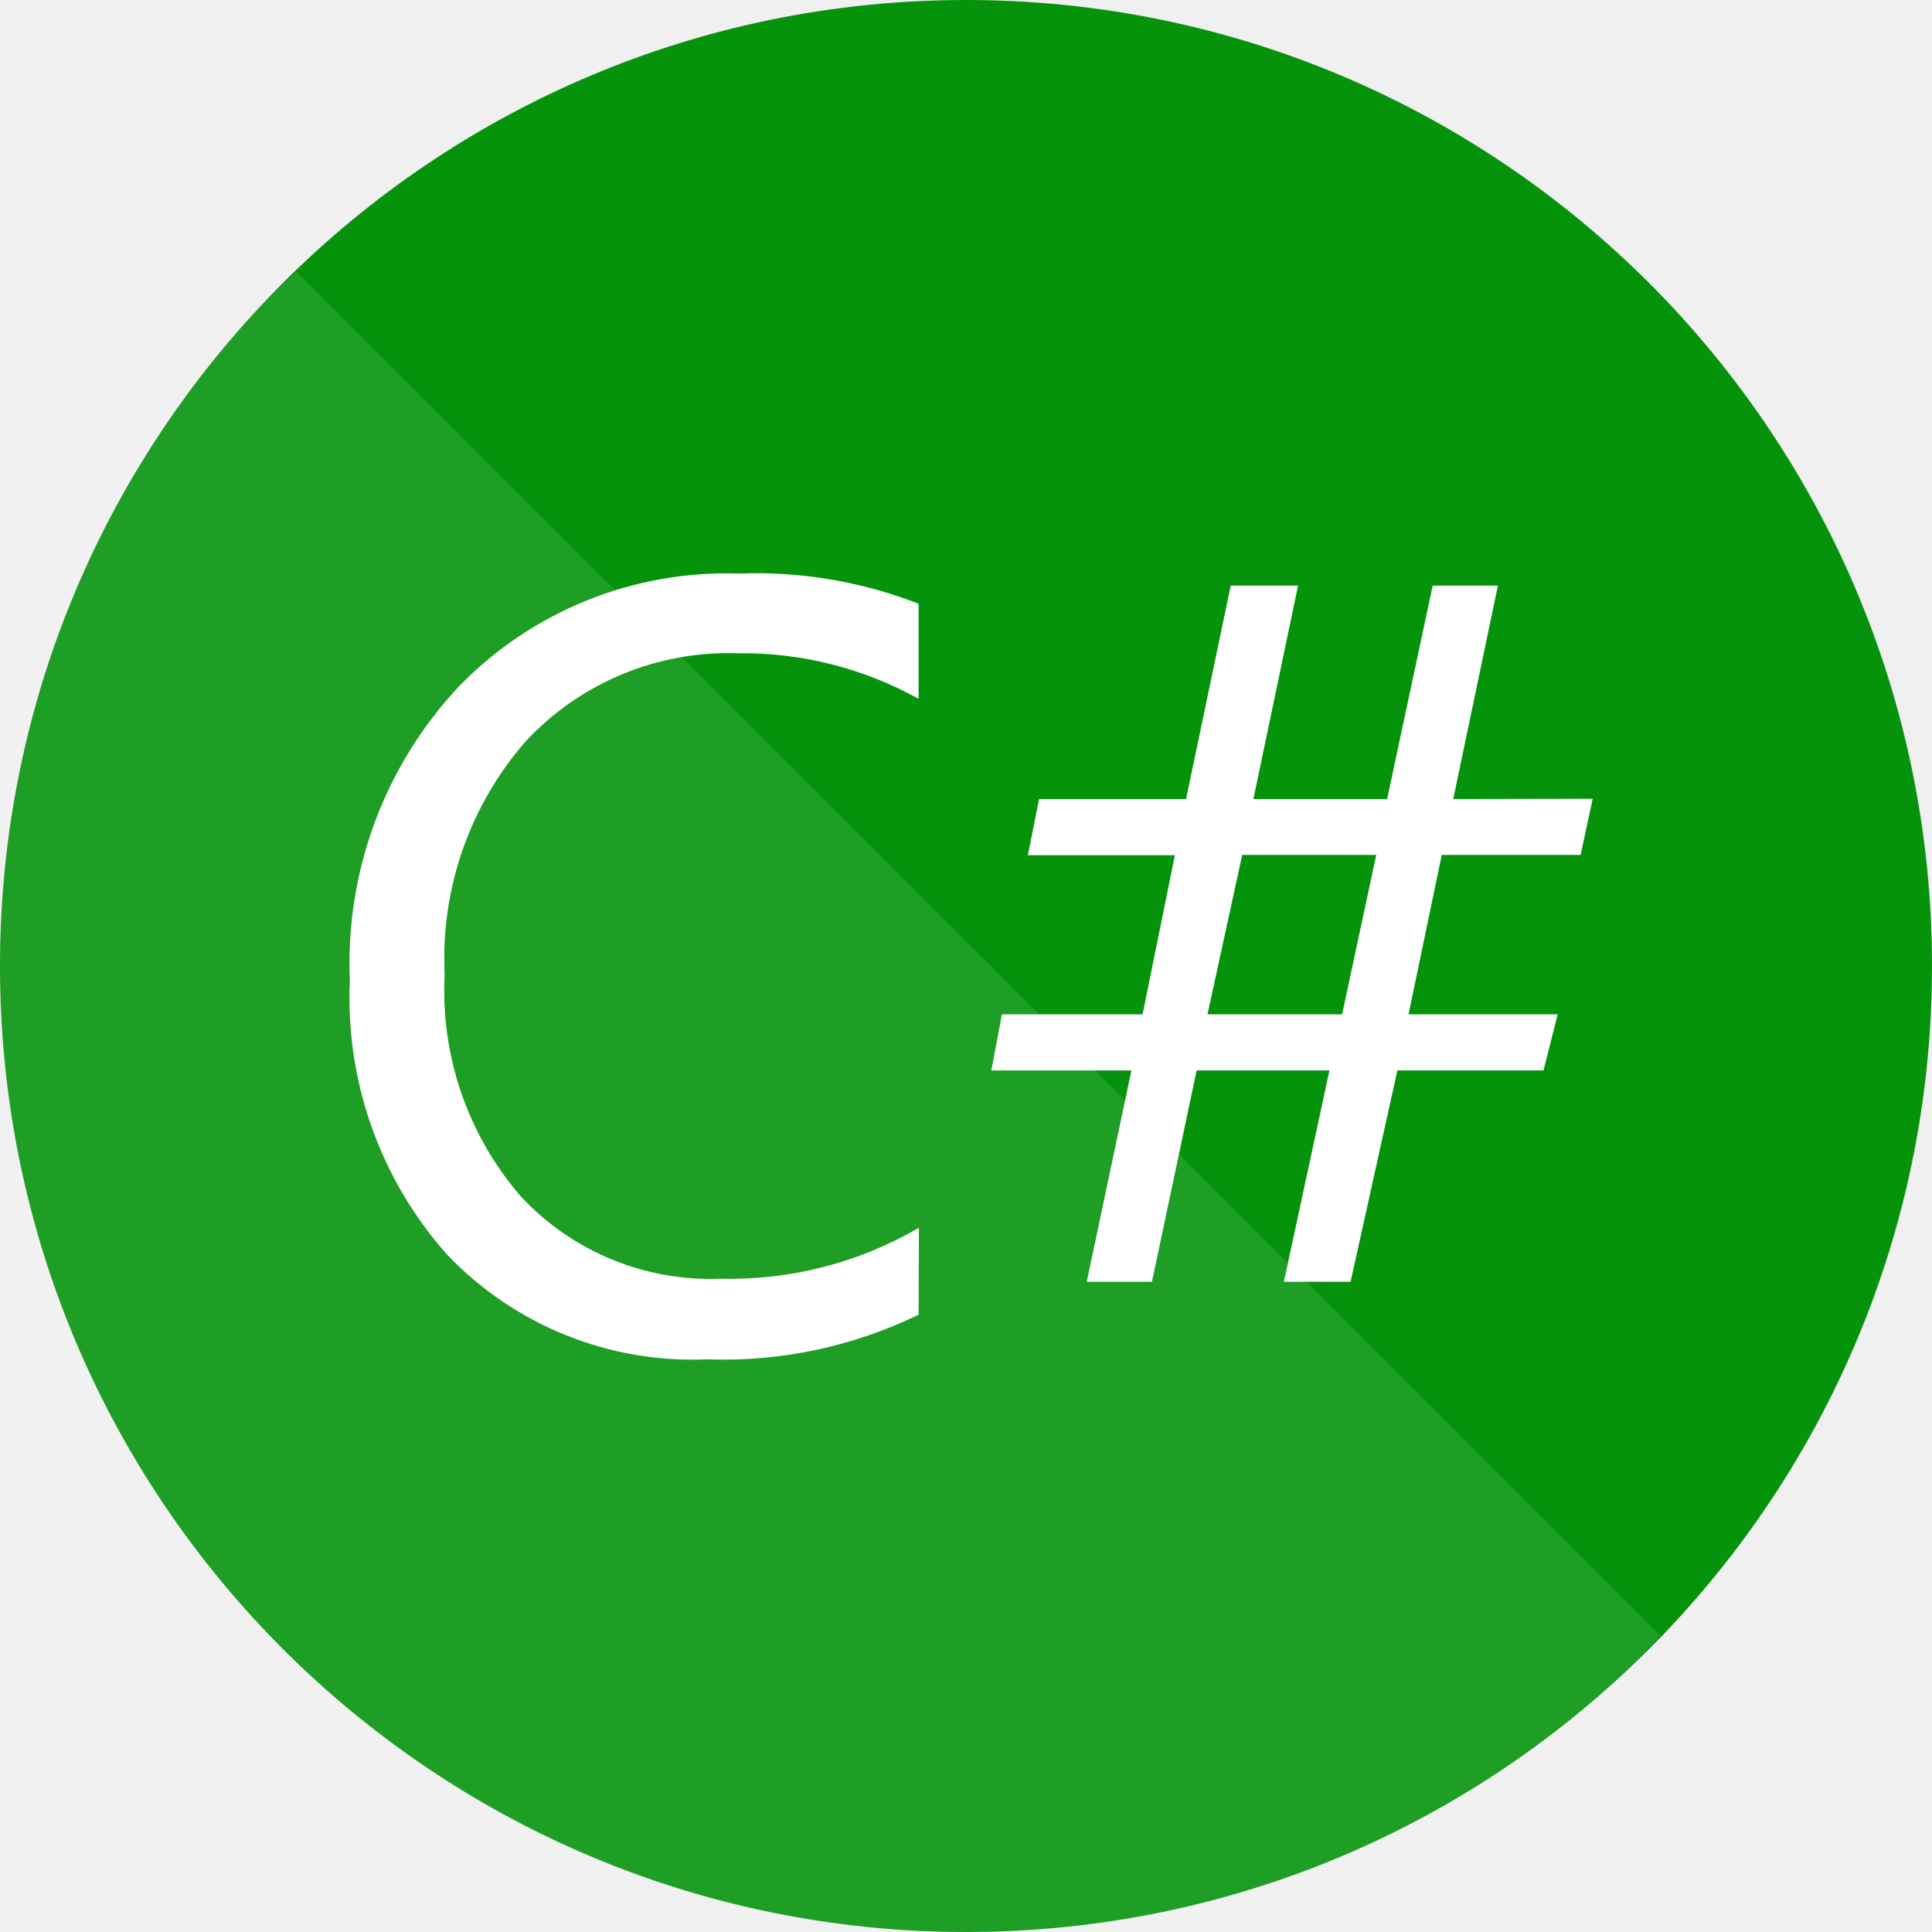
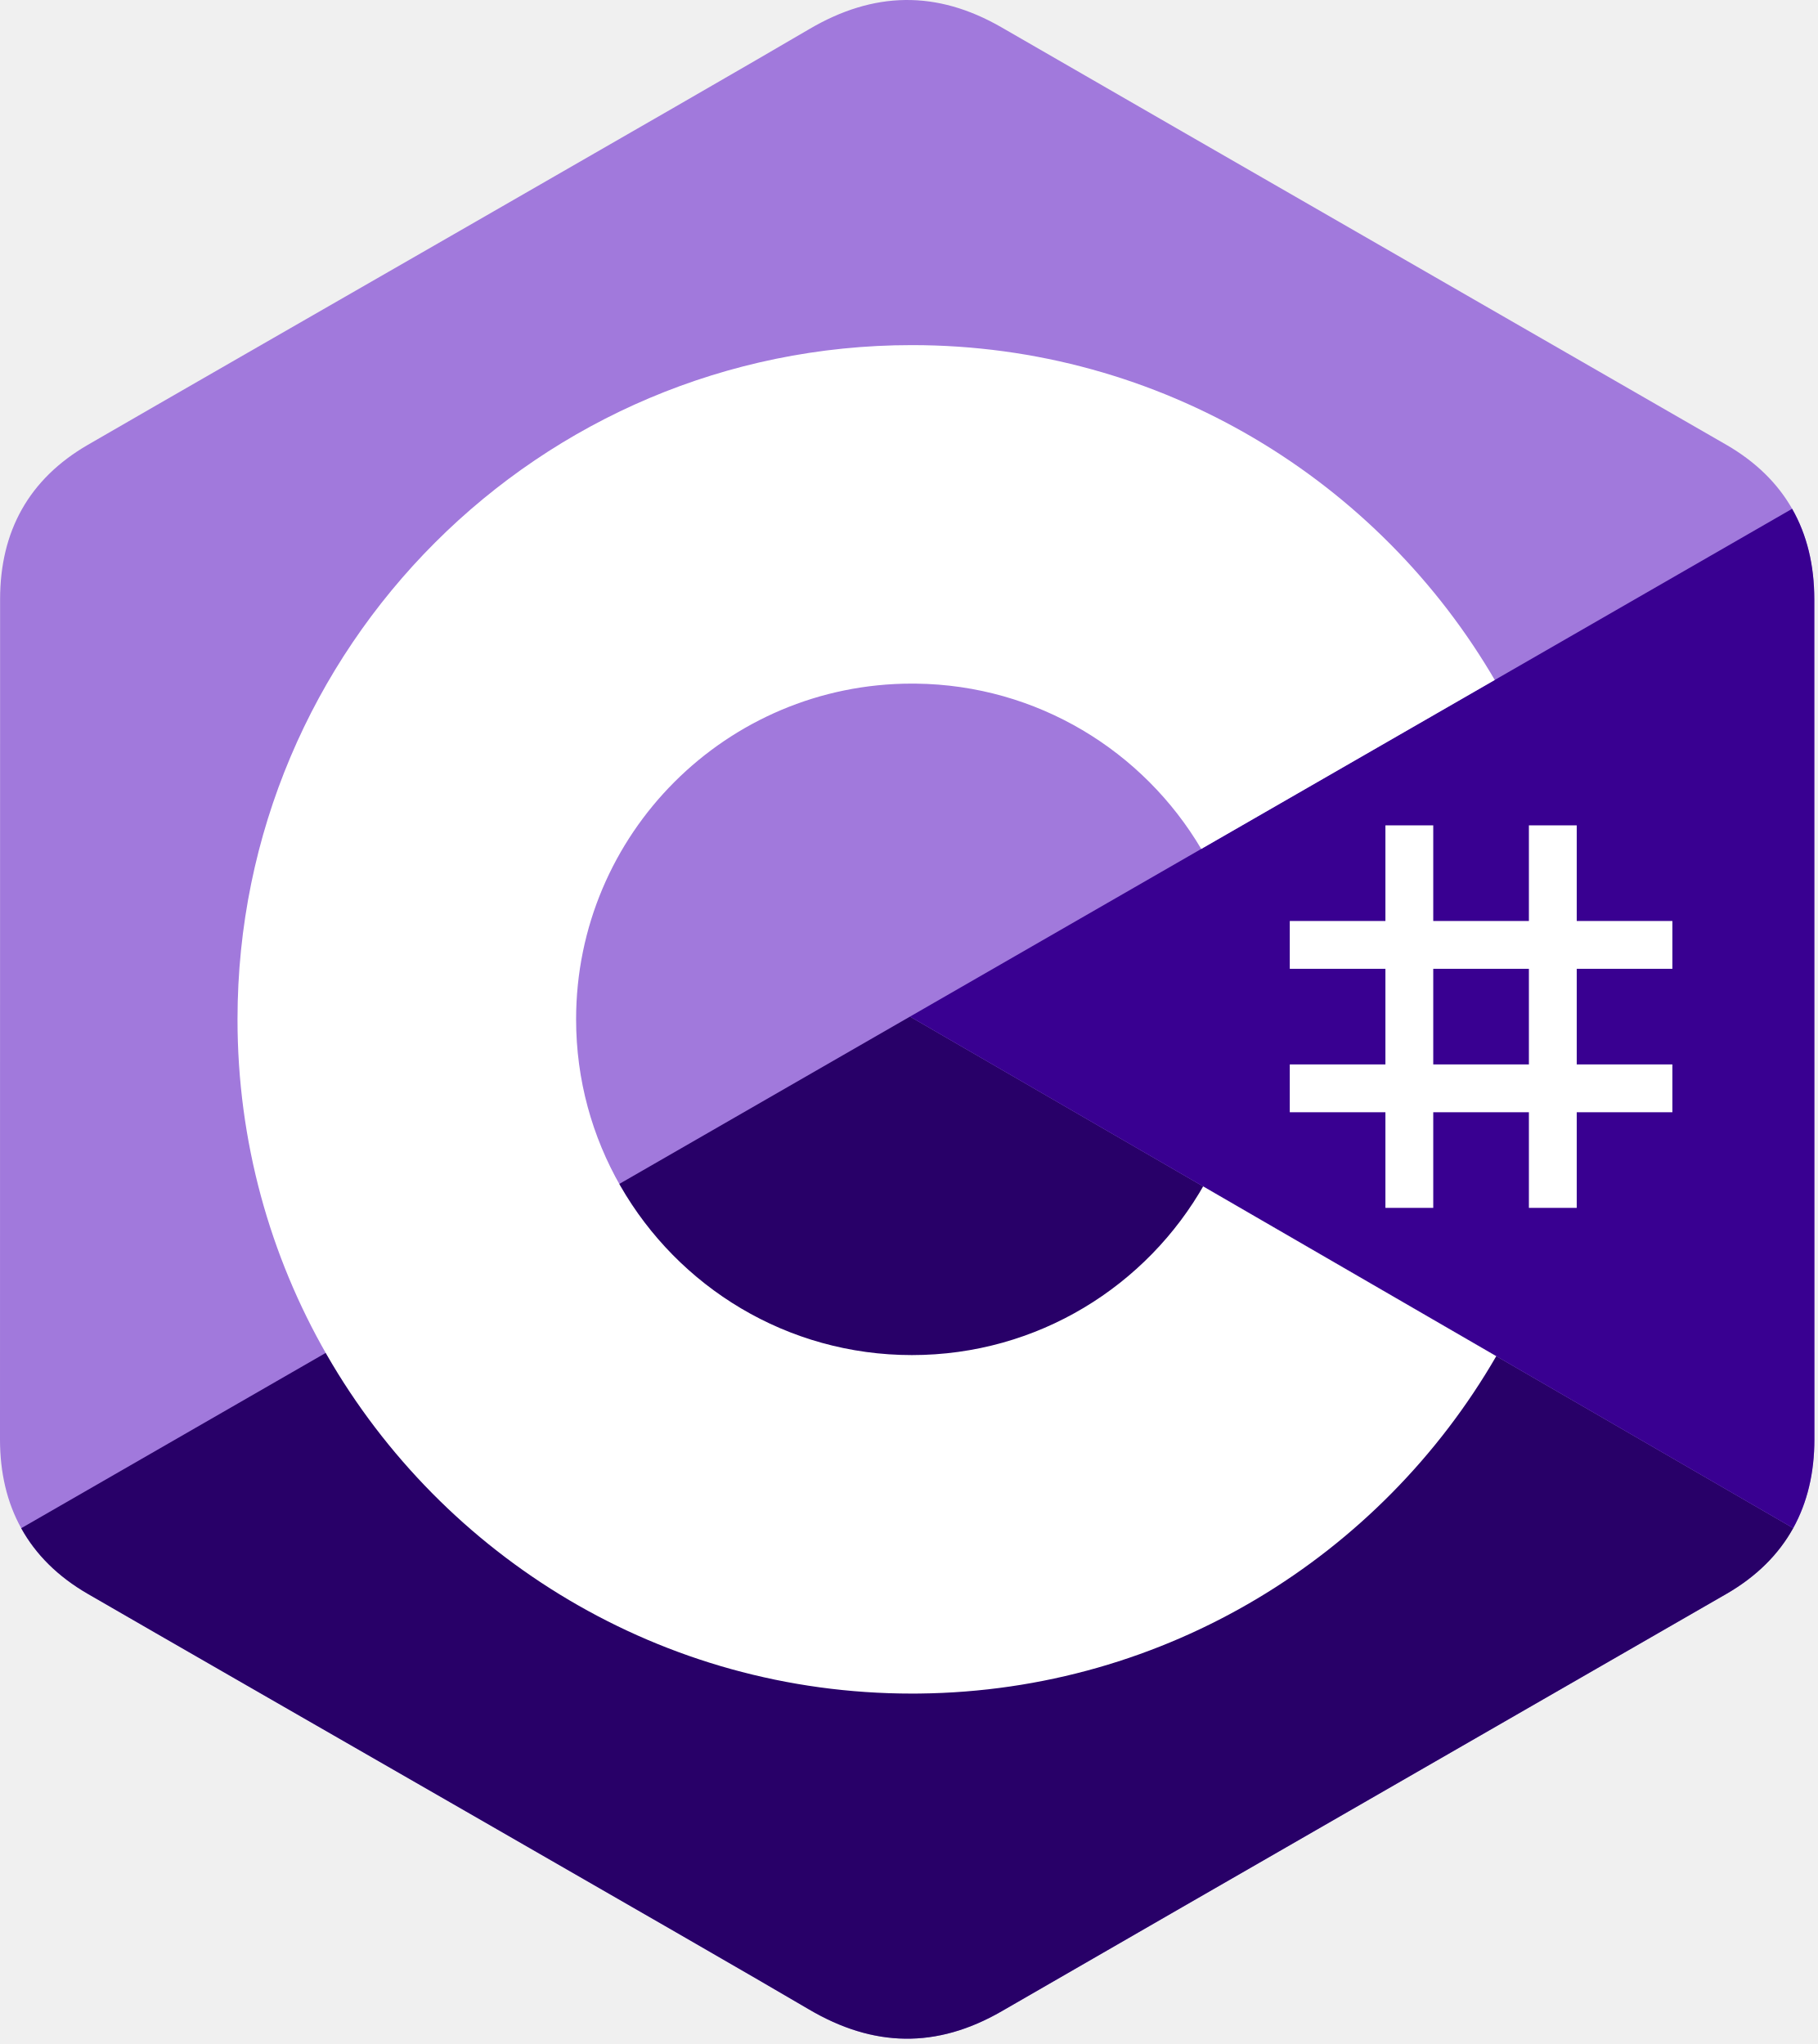
- <svg xmlns="http://www.w3.org/2000/svg" id="Layer_1" data-name="Layer 1" viewBox="0 0 64 64">
-   <defs>
-     <style>.cls-1{fill:#05930c;}.cls-2,.cls-3{fill:#fff;}.cls-2{opacity:0.1;}</style>
-   </defs>
-   <circle class="cls-1" cx="32" cy="32" r="32" />
-   <path class="cls-2" d="M9.82,9A32,32,0,1,0,55,54.18Z" />
-   <path class="cls-3" d="M30.43,43.55a14.78,14.78,0,0,1-7,1.48,11.23,11.23,0,0,1-8.61-3.46,12.78,12.78,0,0,1-3.23-9.09,13.39,13.39,0,0,1,3.64-9.77A12.35,12.35,0,0,1,24.49,19a14.8,14.8,0,0,1,5.94,1v3.15a12,12,0,0,0-6-1.51,9.17,9.17,0,0,0-7,2.9,10.93,10.93,0,0,0-2.7,7.75,10.4,10.4,0,0,0,2.52,7.34,8.58,8.58,0,0,0,6.62,2.73,12.42,12.42,0,0,0,6.57-1.69Z" />
-   <path class="cls-3" d="M52.76,26.46l-.4,1.86H47.76L46.66,33.6H51.6l-.47,1.86H46.29l-1.55,7H42.53l1.51-7H39.64l-1.48,7H36l1.48-7H32.84l.35-1.86h4.66l1.07-5.27H34.05l.37-1.86h4.87l1.48-7.07H43l-1.48,7.07h4.43l1.51-7.07h2.16l-1.48,7.07Zm-7.17,1.86H41.15L40,33.6h4.46Z" />
+ <svg xmlns="http://www.w3.org/2000/svg" width="256px" height="288px" viewBox="0 0 256 288" version="1.1" preserveAspectRatio="xMidYMid">
+   <g>
+     <path d="M255.569,84.452 C255.567,79.622 254.534,75.354 252.445,71.691 C250.393,68.089 247.32,65.07 243.198,62.683 C209.173,43.064 175.115,23.505 141.101,3.866 C131.931,-1.428 123.04,-1.235 113.938,4.135 C100.395,12.122 32.59,50.969 12.385,62.672 C4.064,67.489 0.015,74.861 0.013,84.443 C0,123.898 0.013,163.352 0,202.808 C0,207.532 0.991,211.717 2.988,215.325 C5.041,219.036 8.157,222.138 12.374,224.579 C32.58,236.282 100.394,275.126 113.934,283.115 C123.04,288.488 131.931,288.68 141.104,283.384 C175.119,263.744 209.179,244.186 243.209,224.567 C247.426,222.127 250.542,219.023 252.595,215.315 C254.589,211.707 255.582,207.522 255.582,202.797 C255.582,202.797 255.582,123.908 255.569,84.452" fill="#A179DC" fill-rule="nonzero" />
+     <path d="M128.182,143.241 L2.988,215.325 C5.041,219.036 8.157,222.138 12.374,224.579 C32.58,236.282 100.394,275.126 113.934,283.115 C123.04,288.488 131.931,288.68 141.104,283.384 C175.119,263.744 209.179,244.186 243.209,224.567 C247.426,222.127 250.542,219.023 252.595,215.315 L128.182,143.241" fill="#280068" fill-rule="nonzero" />
+     <path d="M255.569,84.452 C255.567,79.622 254.534,75.354 252.445,71.691 L128.182,143.241 L252.595,215.315 C254.589,211.707 255.58,207.522 255.582,202.797 C255.582,202.797 255.582,123.908 255.569,84.452" fill="#390091" fill-rule="nonzero" />
+     <path d="M201.892,116.294 L201.892,129.768 L215.366,129.768 L215.366,116.294 L222.103,116.294 L222.103,129.768 L235.577,129.768 L235.577,136.505 L222.103,136.505 L222.103,149.978 L235.577,149.978 L235.577,156.715 L222.103,156.715 L222.103,170.189 L215.366,170.189 L215.366,156.715 L201.892,156.715 L201.892,170.189 L195.155,170.189 L195.155,156.715 L181.682,156.715 L181.682,149.978 L195.155,149.978 L195.155,136.505 L181.682,136.505 L181.682,129.768 L195.155,129.768 L195.155,116.294 L201.892,116.294 Z M215.366,136.505 L201.892,136.505 L201.892,149.978 L215.366,149.978 L215.366,136.505 Z" fill="#FFFFFF" />
+     <path d="M128.457,48.626 C163.601,48.626 194.284,67.712 210.719,96.082 L210.558,95.809 L169.21,119.617 C161.063,105.824 146.128,96.515 128.996,96.323 L128.457,96.32 C102.331,96.32 81.151,117.5 81.151,143.625 C81.151,152.169 83.428,160.178 87.39,167.095 C95.544,181.33 110.873,190.931 128.457,190.931 C146.15,190.931 161.566,181.208 169.678,166.821 L169.481,167.166 L210.768,191.084 C194.513,219.213 164.25,238.241 129.515,238.62 L128.457,238.626 C93.202,238.626 62.432,219.422 46.038,190.902 C38.035,176.979 33.456,160.838 33.456,143.625 C33.456,91.159 75.988,48.626 128.457,48.626 Z" fill="#FFFFFF" fill-rule="nonzero" />
+   </g>
</svg>
